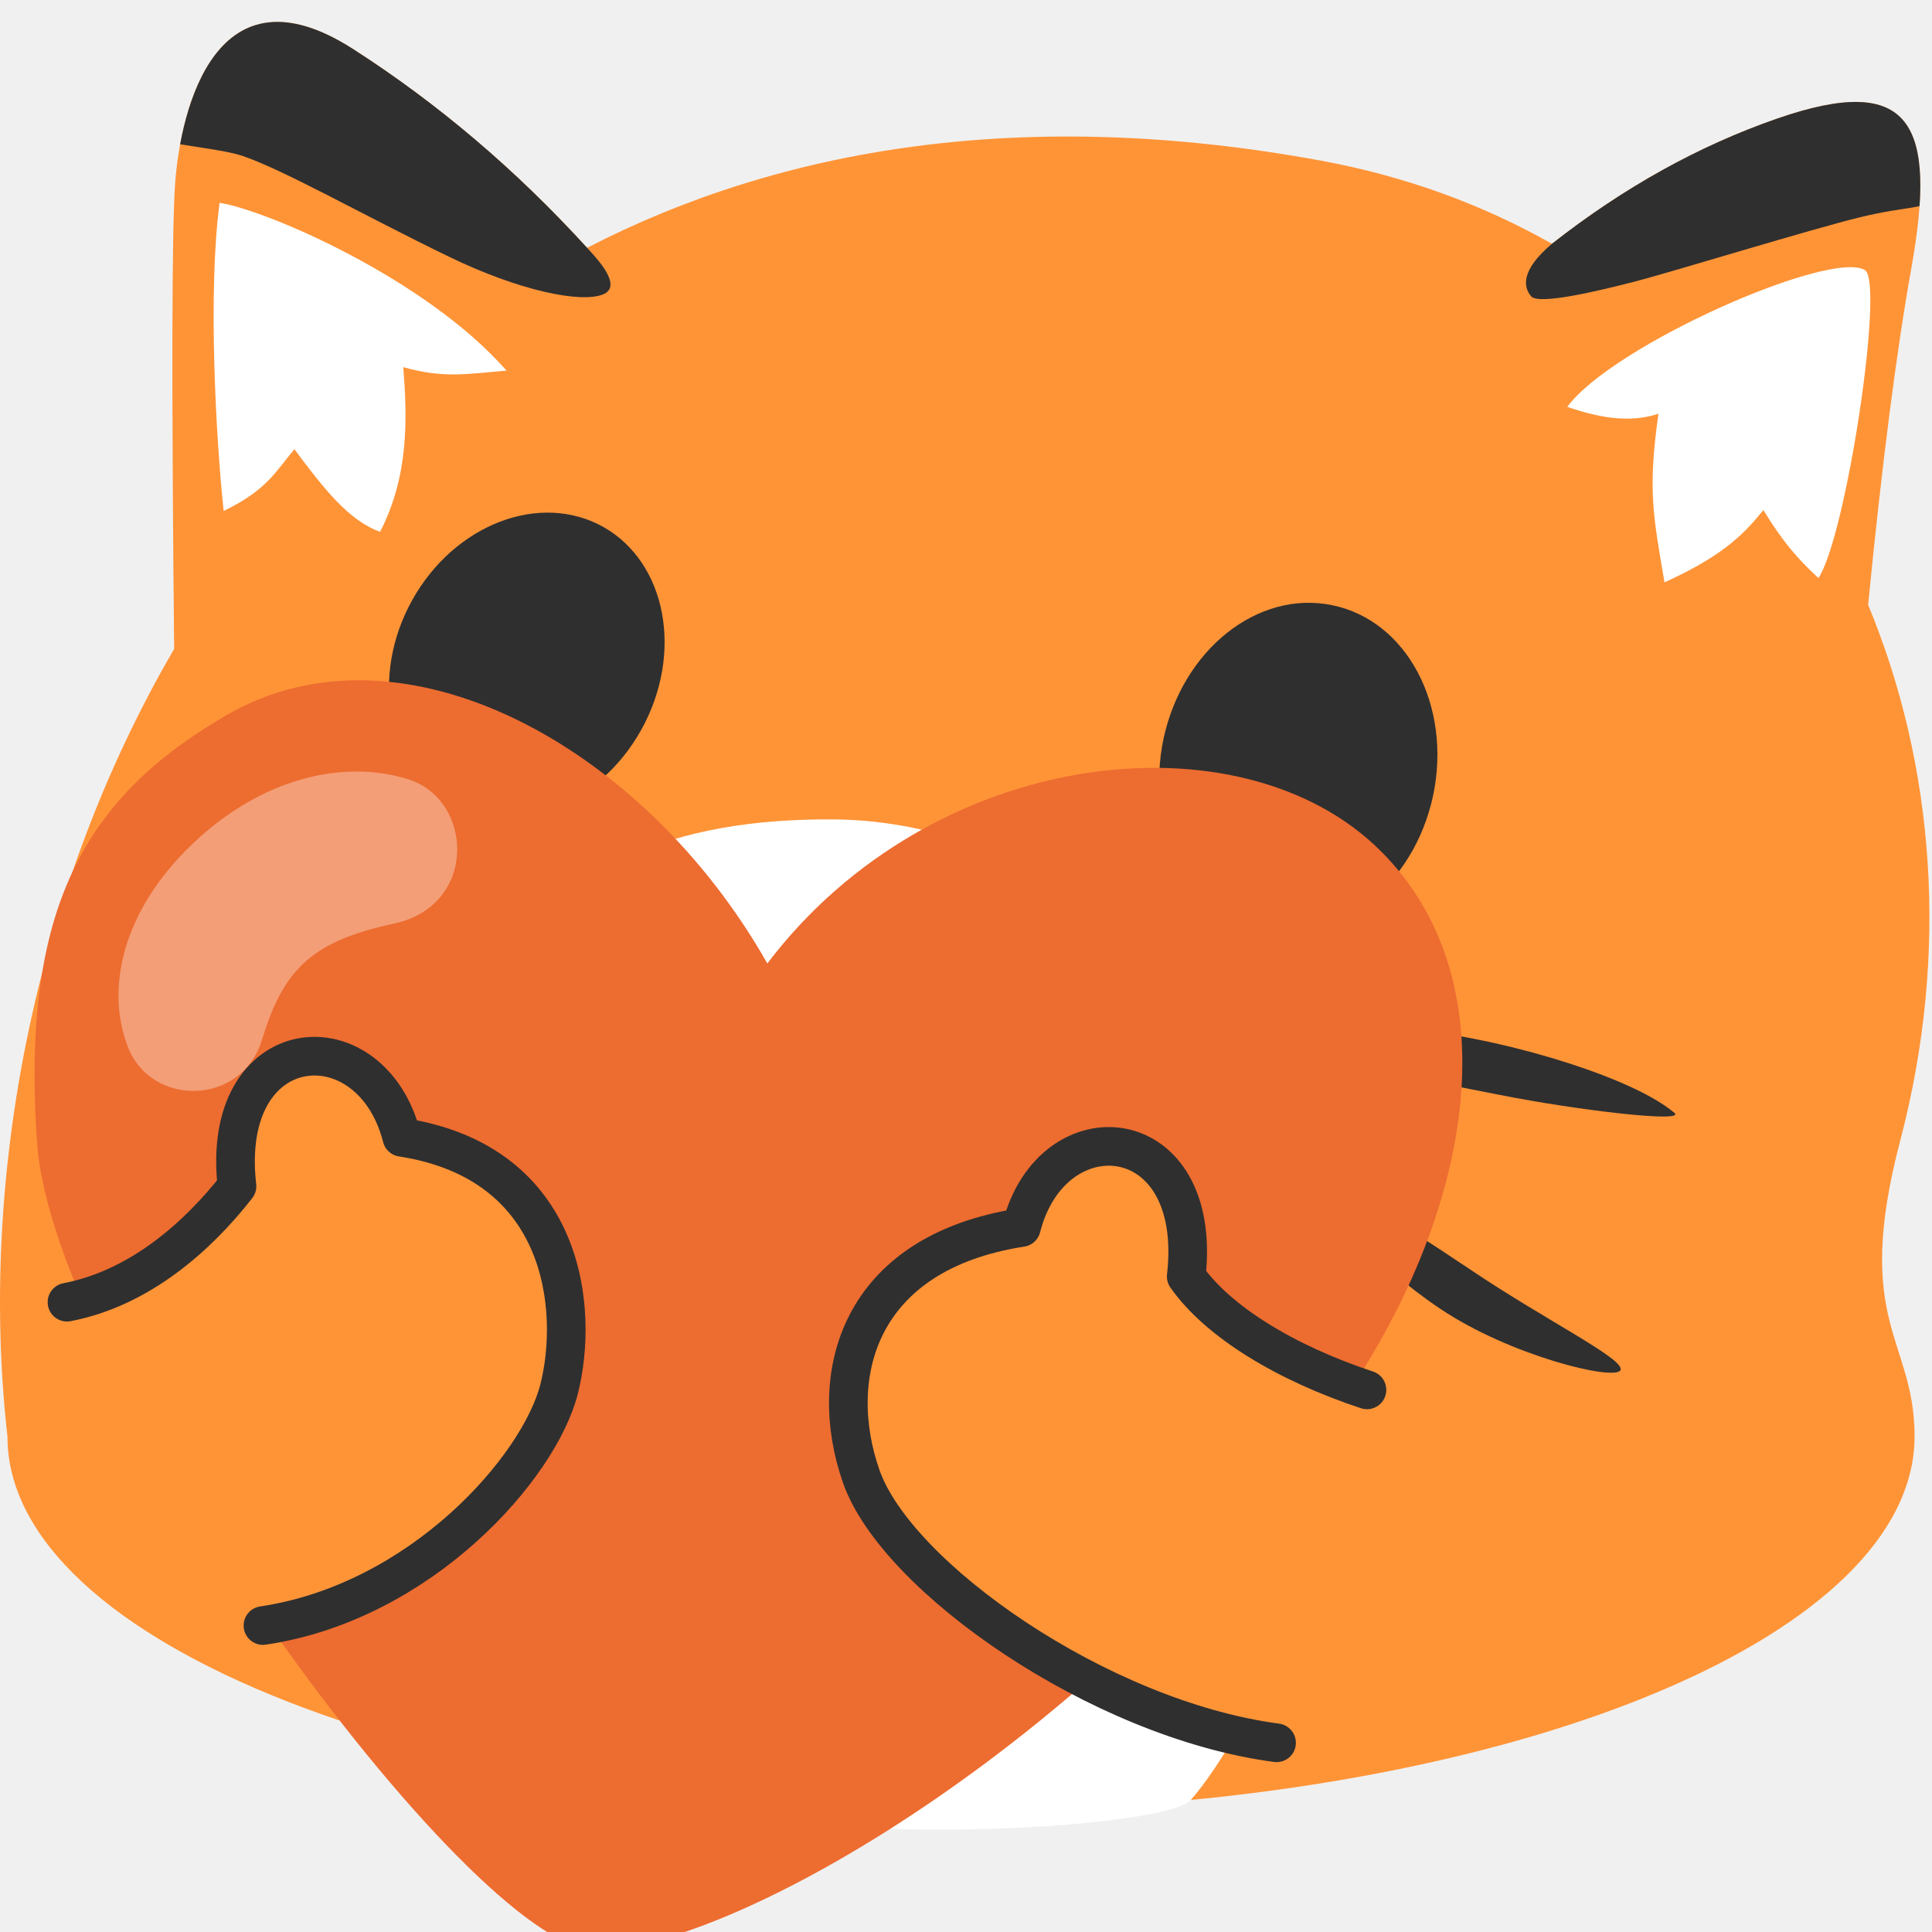
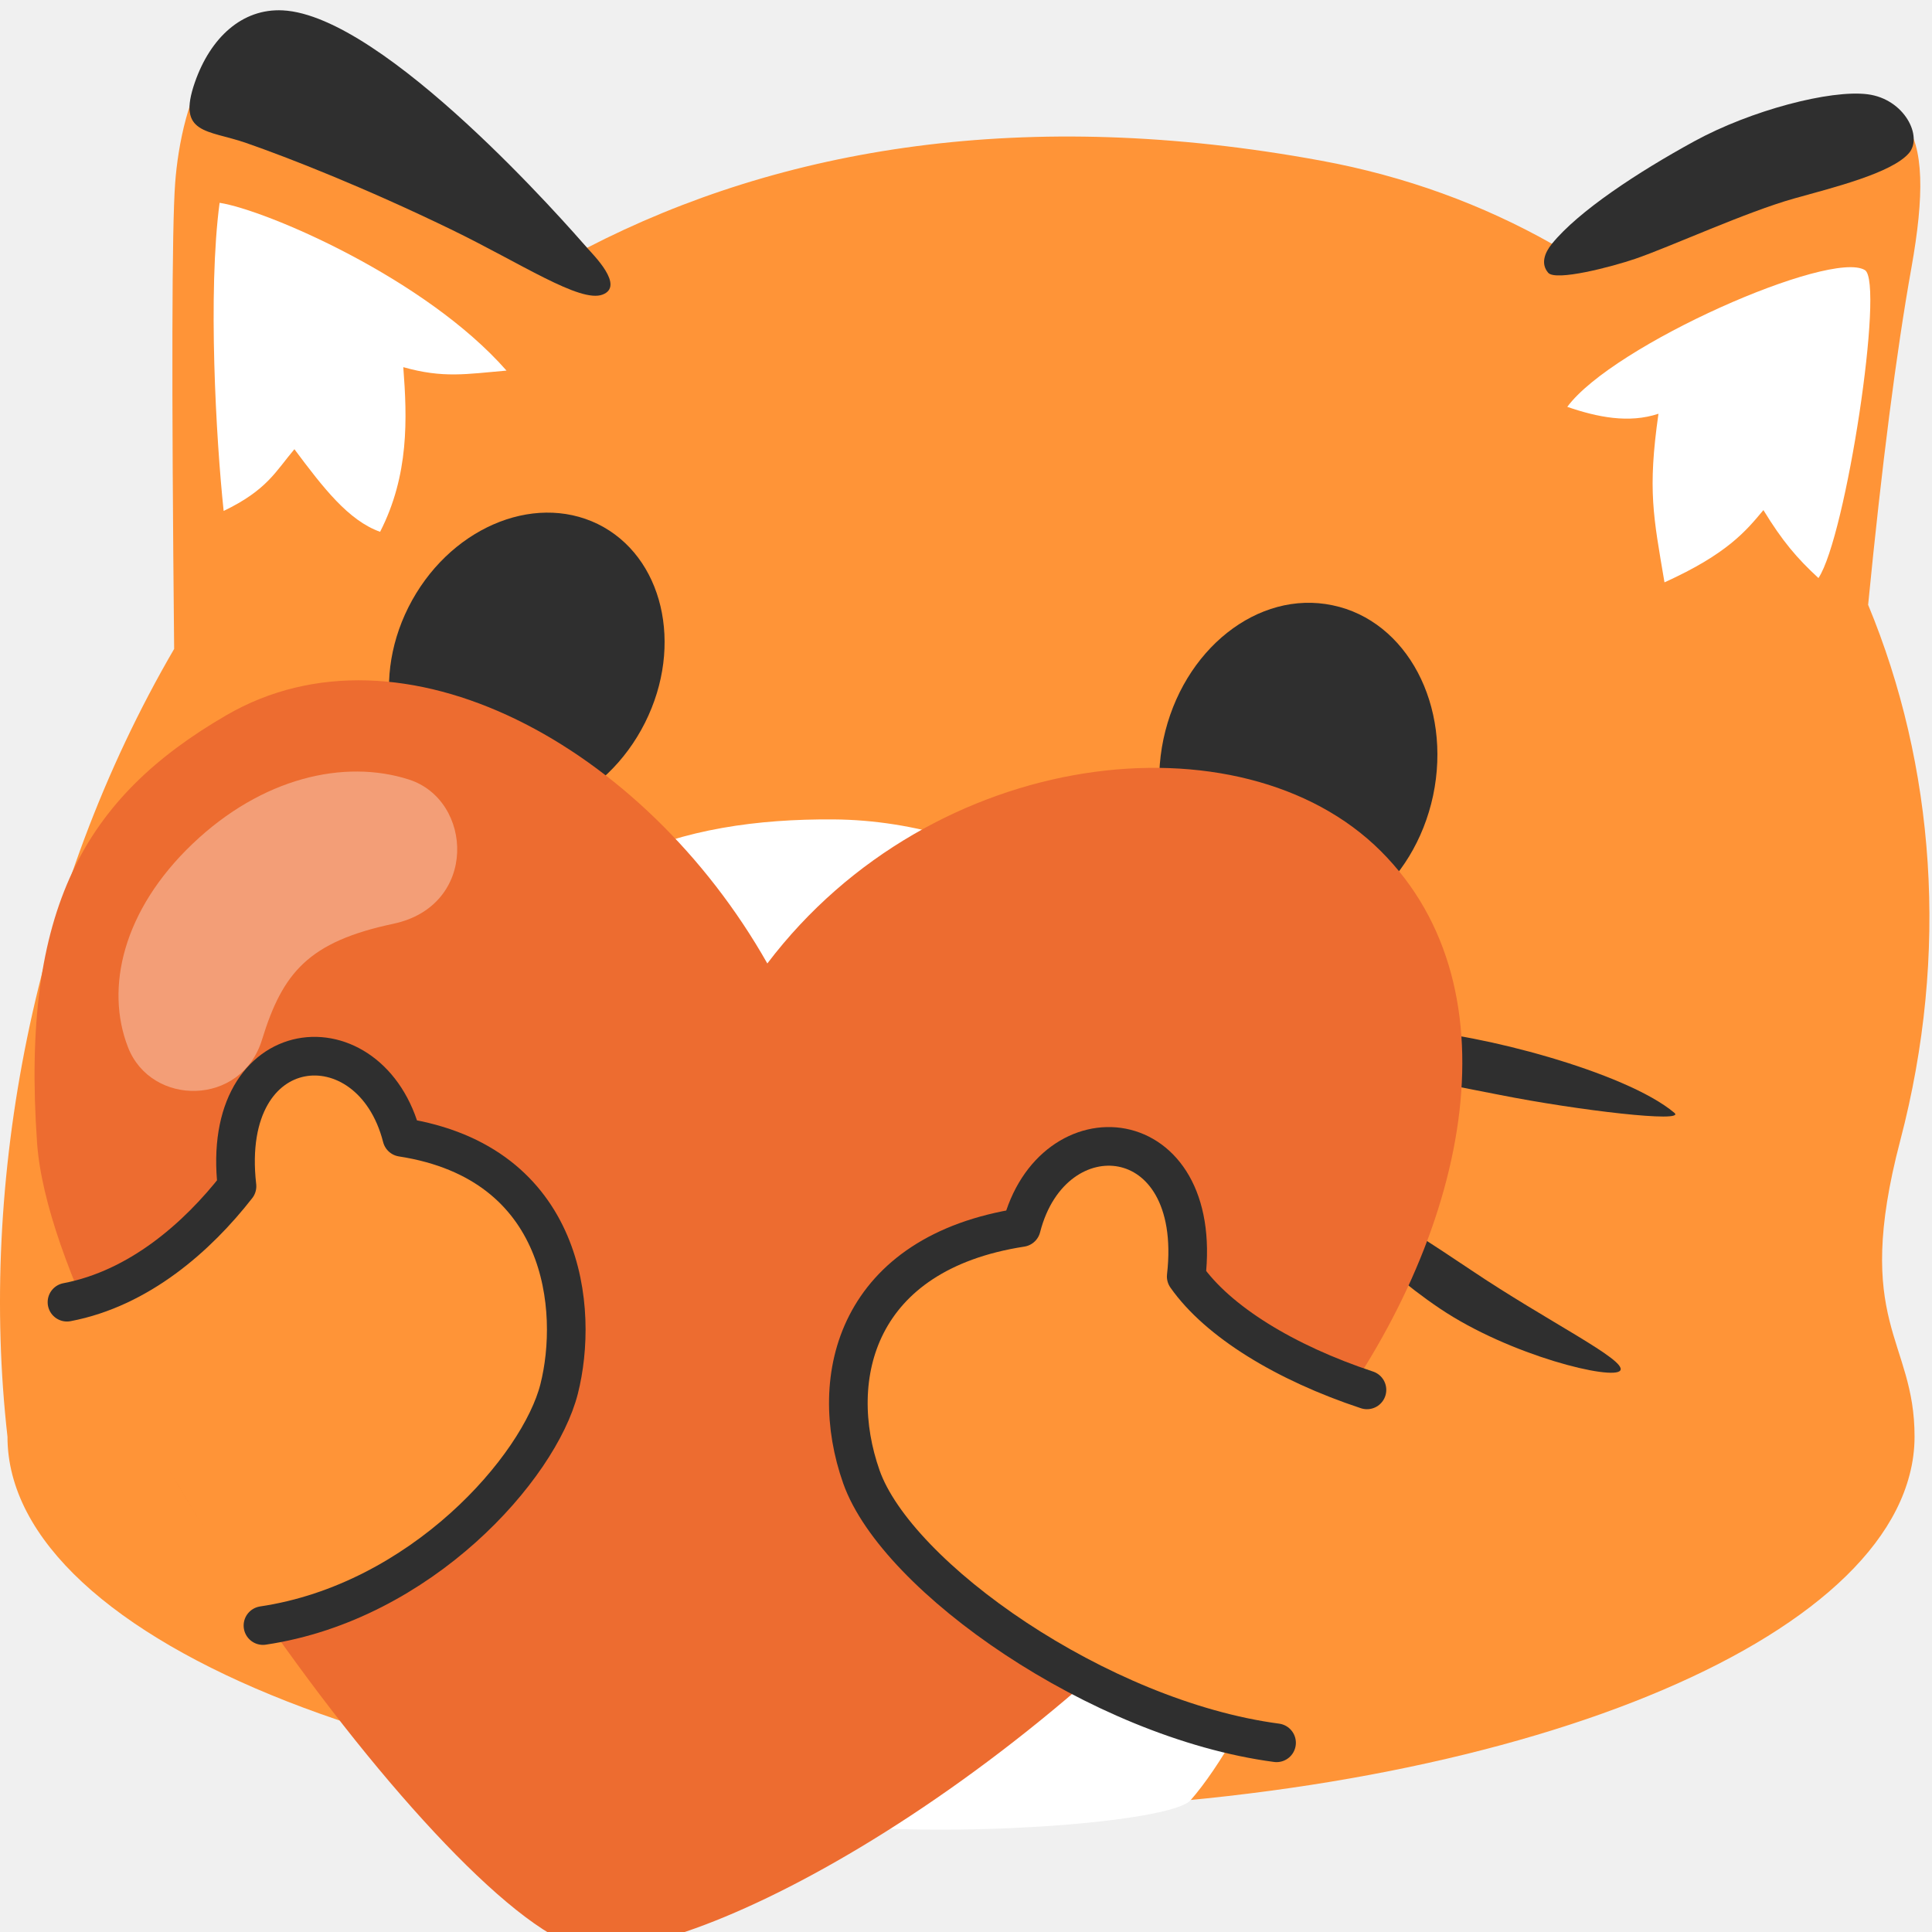
<svg xmlns="http://www.w3.org/2000/svg" width="128px" height="128px" viewBox="0 0 750 750" style="shape-rendering: geometricPrecision">
  <g id="foxcat-orange-heart">
    <g id="foxcatblob" transform="translate(0,8.508816)" fill="none">
      <g id="Body">
-         <clipPath id="body-mask" maskUnits="userSpaceOnUse">
-           <use href="#body" height="100%" width="100%" />
-         </clipPath>
        <path id="body" fill="#ff9437" d="M227.907,87.691 C303.535,48.64 398.331,32.785 512.805,53.856 C545.561,59.865 575.596,70.937 602.463,86.121 C630.355,64.247 659.534,48.037 690,37.491 C742,19.491 752,39.491 742,95.491 C736.144,128.284 730.546,171.877 725.204,226.273 C751.04,288.613 756.818,361.338 737.696,434.165 C718.989,505.308 743.284,511.074 743.226,549.205 C743.226,554.207 742.578,559.15 741.284,564.034 C722.342,637.236 564.748,694.491 373.093,694.491 C168.614,694.491 2.902,629.41 2.902,549.205 C-8.3,450.296 12.857,337.343 67.602,243.405 C66.574,140.127 66.707,79.822 68,62.491 C70.162,33.524 84,-23.509 137,10.491 C169.904,31.599 200.206,57.333 227.907,87.691 Z" />
        <path id="stomach-floof" fill="white" d="m 130.764,508.453 c 14.299,6.367 21.31,11.98 32.57,26.136 -13.297,-33.305 -14.393,-89.969 13.681,-144.854 32.913,-64.345 87.574,-80.551 146.506,-80.15 62.914,0.428 128.613,39.441 152.426,104.493 24.409,66.679 20.551,124.35 -0.489,142.28 21.226,-5.446 25.183,-7.569 38.938,-8.014 2.894,46.543 -29.825,116.329 -52.21,141.991 -6.785,7.779 -78.321,14.257 -134.308,10.153 -55.987,-4.103 -156.123,-20.307 -161.521,-30.73 -27.187,-52.497 -31.142,-104.123 -35.594,-161.305 z" />
        <path id="ear-floof-right" fill="white" d="m 86.821,189.842 c -2.952,-27.83 -6.196,-84.866 -1.572,-119.62 17.738,2.73 79.763,29.115 111.38,65.136 -15.75,1.353 -24.507,3.039 -40.071,-1.336 1.527,19.895 2.275,41.883 -9.003,63.919 -12.299,-4.394 -22.025,-17.019 -33.268,-32.068 -7.346,8.682 -10.584,15.833 -27.467,23.969 z" />
        <path id="ear-floof-left" fill="white" d="m 608.417,149.437 c 17.698,-24.043 102.243,-61.188 115.539,-53.095 7.68,4.675 -7.346,103.518 -18.032,119.546 -8.348,-7.68 -14.025,-14.359 -21.371,-26.38 -6.679,8.014 -14.025,17.03 -38.402,28.05 -4.341,-25.712 -6.578,-35.686 -2.337,-65.45 -11.539,3.824 -23.709,1.336 -35.396,-2.671 z" />
-         <path id="ear-contour-right" clip-path="url(#body-mask)" fill="#2f2f2f" d="m 49.789,31.403 c -14.292,16.068 29.713,15.521 44.657,20.713 16.509,5.736 46.316,22.783 79.865,39.043 27.215,13.19 50.879,18.017 59.606,14.693 8.727,-3.324 -3.66,-15.471 -6.01,-18.162 C 220.881,79.646 132.357,-13.101 107.683,-9.838 92.031,-7.767 64.081,15.335 49.789,31.403 Z" />
-         <path id="ear-contour-left" clip-path="url(#body-mask)" fill="#2f2f2f" d="m 594.392,106.527 c 2.929,3.431 25.858,-2.011 40.483,-5.793 13.883,-3.59 68.978,-20.526 87.619,-25.009 18.286,-4.397 25.723,-3.01 27.175,-7.265 4.339,-12.718 -3.673,-30.888 -11.354,-36.899 -7.68,-6.011 -53.566,-1.356 -76.303,12.021 -6.368,3.747 -47.114,32.005 -59.55,42.54 -12.436,10.534 -10.999,16.974 -8.071,20.406 z" />
+         <path id="ear-contour-right" fill="#2f2f2f" d="m 75.639,23.485 c -7.058,20.313 4.963,18.308 19.906,23.5 16.509,5.736 45.949,17.284 79.498,33.544 27.215,13.19 50.146,28.648 58.873,25.324 8.727,-3.324 -3.66,-15.471 -6.01,-18.162 C 220.881,79.646 149.297,-2.467 109.773,-4.484 94.005,-5.288 81.681,6.097 75.639,23.485 Z" />
+         <path id="ear-contour-left" fill="#2f2f2f" d="m 600.991,97.362 c 2.929,3.431 24.868,-2.333 33.884,-5.427 13.65,-4.683 43.157,-18.233 61.621,-23.394 15.205,-4.25 37.864,-9.849 44.556,-17.605 5.516,-6.394 -1.717,-21.053 -16.119,-22.859 -14.402,-1.805 -45.166,6.196 -67.21,18.255 -22.043,12.059 -44.972,27.148 -55.26,39.789 -2.905,3.569 -4.401,7.81 -1.472,11.241 z" />
      </g>
      <g id="eyes" transform="translate(33,190.4912)">
        <path id="left-eye" d="m 523.331,109.834 c -7.4,34.708 -36.728,57.983 -65.513,51.959 -28.989,-6.093 -46.436,-39.157 -39.172,-73.865 7.4,-34.776 36.728,-58.051 65.649,-51.959 28.853,5.956 46.368,38.952 39.036,73.865 z" style="fill:#2f2f2f" />
        <path id="right-eye" d="M 125.552,36.727 C 140.801,6.428 173.708,-7.921 199.056,4.426 224.338,16.839 232.565,51.342 217.382,81.574 202.2,111.806 169.36,126.222 144.012,113.809 118.73,101.395 110.437,66.825 125.552,36.727 Z" style="fill:#2f2f2f" />
      </g>
      <g id="whiskers" transform="translate(33,190.4912)">
        <g transform="translate(0.391648,152.6595)" style="fill:#2f2f2f">
          <path id="Right-bottom-wisker" d="m 483.608,112.341 c 2.536,-3.92 24.188,8.94 54,29 29.812,20.06 60.606,34.972 58,39 -2.606,4.028 -42.805,-5.701 -70,-24 -27.195,-18.299 -44.536,-40.08 -42,-44 z" />
          <path id="Right-top-wisker" d="m 491.608,57.341 c -2,-6 -2,-10 23,-9 25,1 83,16 102,32 4.699,3.957 -37.129,-0.875 -68,-7 -30.871,-6.125 -55,-10 -57,-16 z" />
          <path id="Left-bottom-wisker" d="m 117.608,60.341 c -19,21 -52,36 -84,53 -32,17 -49.439,8.263 -14,-13 35.439,-21.263 84,-43 98,-40 z" />
          <path id="Left-top-wisker" d="M 122.608,0.341 C 69.608,-1.659 15.608,5.341 6.608,16.341 c 0,3.438 103,3 116,0 13,-3 8.636,-15.674 0,-16 z" />
        </g>
      </g>
      <g id="mouth" transform="translate(33,190.4912)">
        <path d="m 196,176 c 13.333,47.333 23,71.333 29,72 6,0.667 26.667,-18 62,-56 27.333,46 43.667,71.333 49,76 5.333,4.667 28,-15.667 68,-61" style="stroke:#2f2f2f;stroke-width:30;stroke-linecap:round;stroke-linejoin:round" />
      </g>
      <g>
        <g transform="translate(13 255)">
          <path fill="#ED6C30" d="M523.079 66.934c54.087 54.088 33.802 149.947-23.638 225.507C403 420 266 495 217.379 493.369c-48.621-1.631-209.603-222.173-215.99-313.27C-5 89 20 46 74.858 14.147 142.991-25.411 237 26 284.876 110.508 349 26 468.99 12.847 523.079 66.934z" />
        </g>
        <path d="M74.715 319.095c-27.016 25.776-34 56-25 79s44 23 52-3 18-38 51-45 31-48 6-56-56.985-.776-84 25z" fill-opacity=".34" fill="#FFF" />
      </g>
      <g>
        <path id="right-arm" fill="#ff9437" stroke="#2f2f2f" stroke-width="15" stroke-linecap="round" stroke-linejoin="round" d="m 26,497 c 28,-5.333 50.638,-25.317 66,-45 -7,-61 52,-66 64,-19 63.802,9.861 68.785,67.112 61.059,97.66 -7.726,30.548 -53.617,82.745 -114.981,91.87" />
        <path id="left-arm" fill="#ff9437" stroke="#2f2f2f" stroke-width="15" stroke-linecap="round" stroke-linejoin="round" d="m 530.651,531.043 c -31.778,-10.528 -57.873,-26.529 -70.162,-44.029 7,-61 -52,-66 -64,-19 -63.802,9.861 -75.802,57.929 -62.099,96.783 13.704,38.854 92.247,94.121 161.167,103.247" />
      </g>
    </g>
  </g>
</svg>
